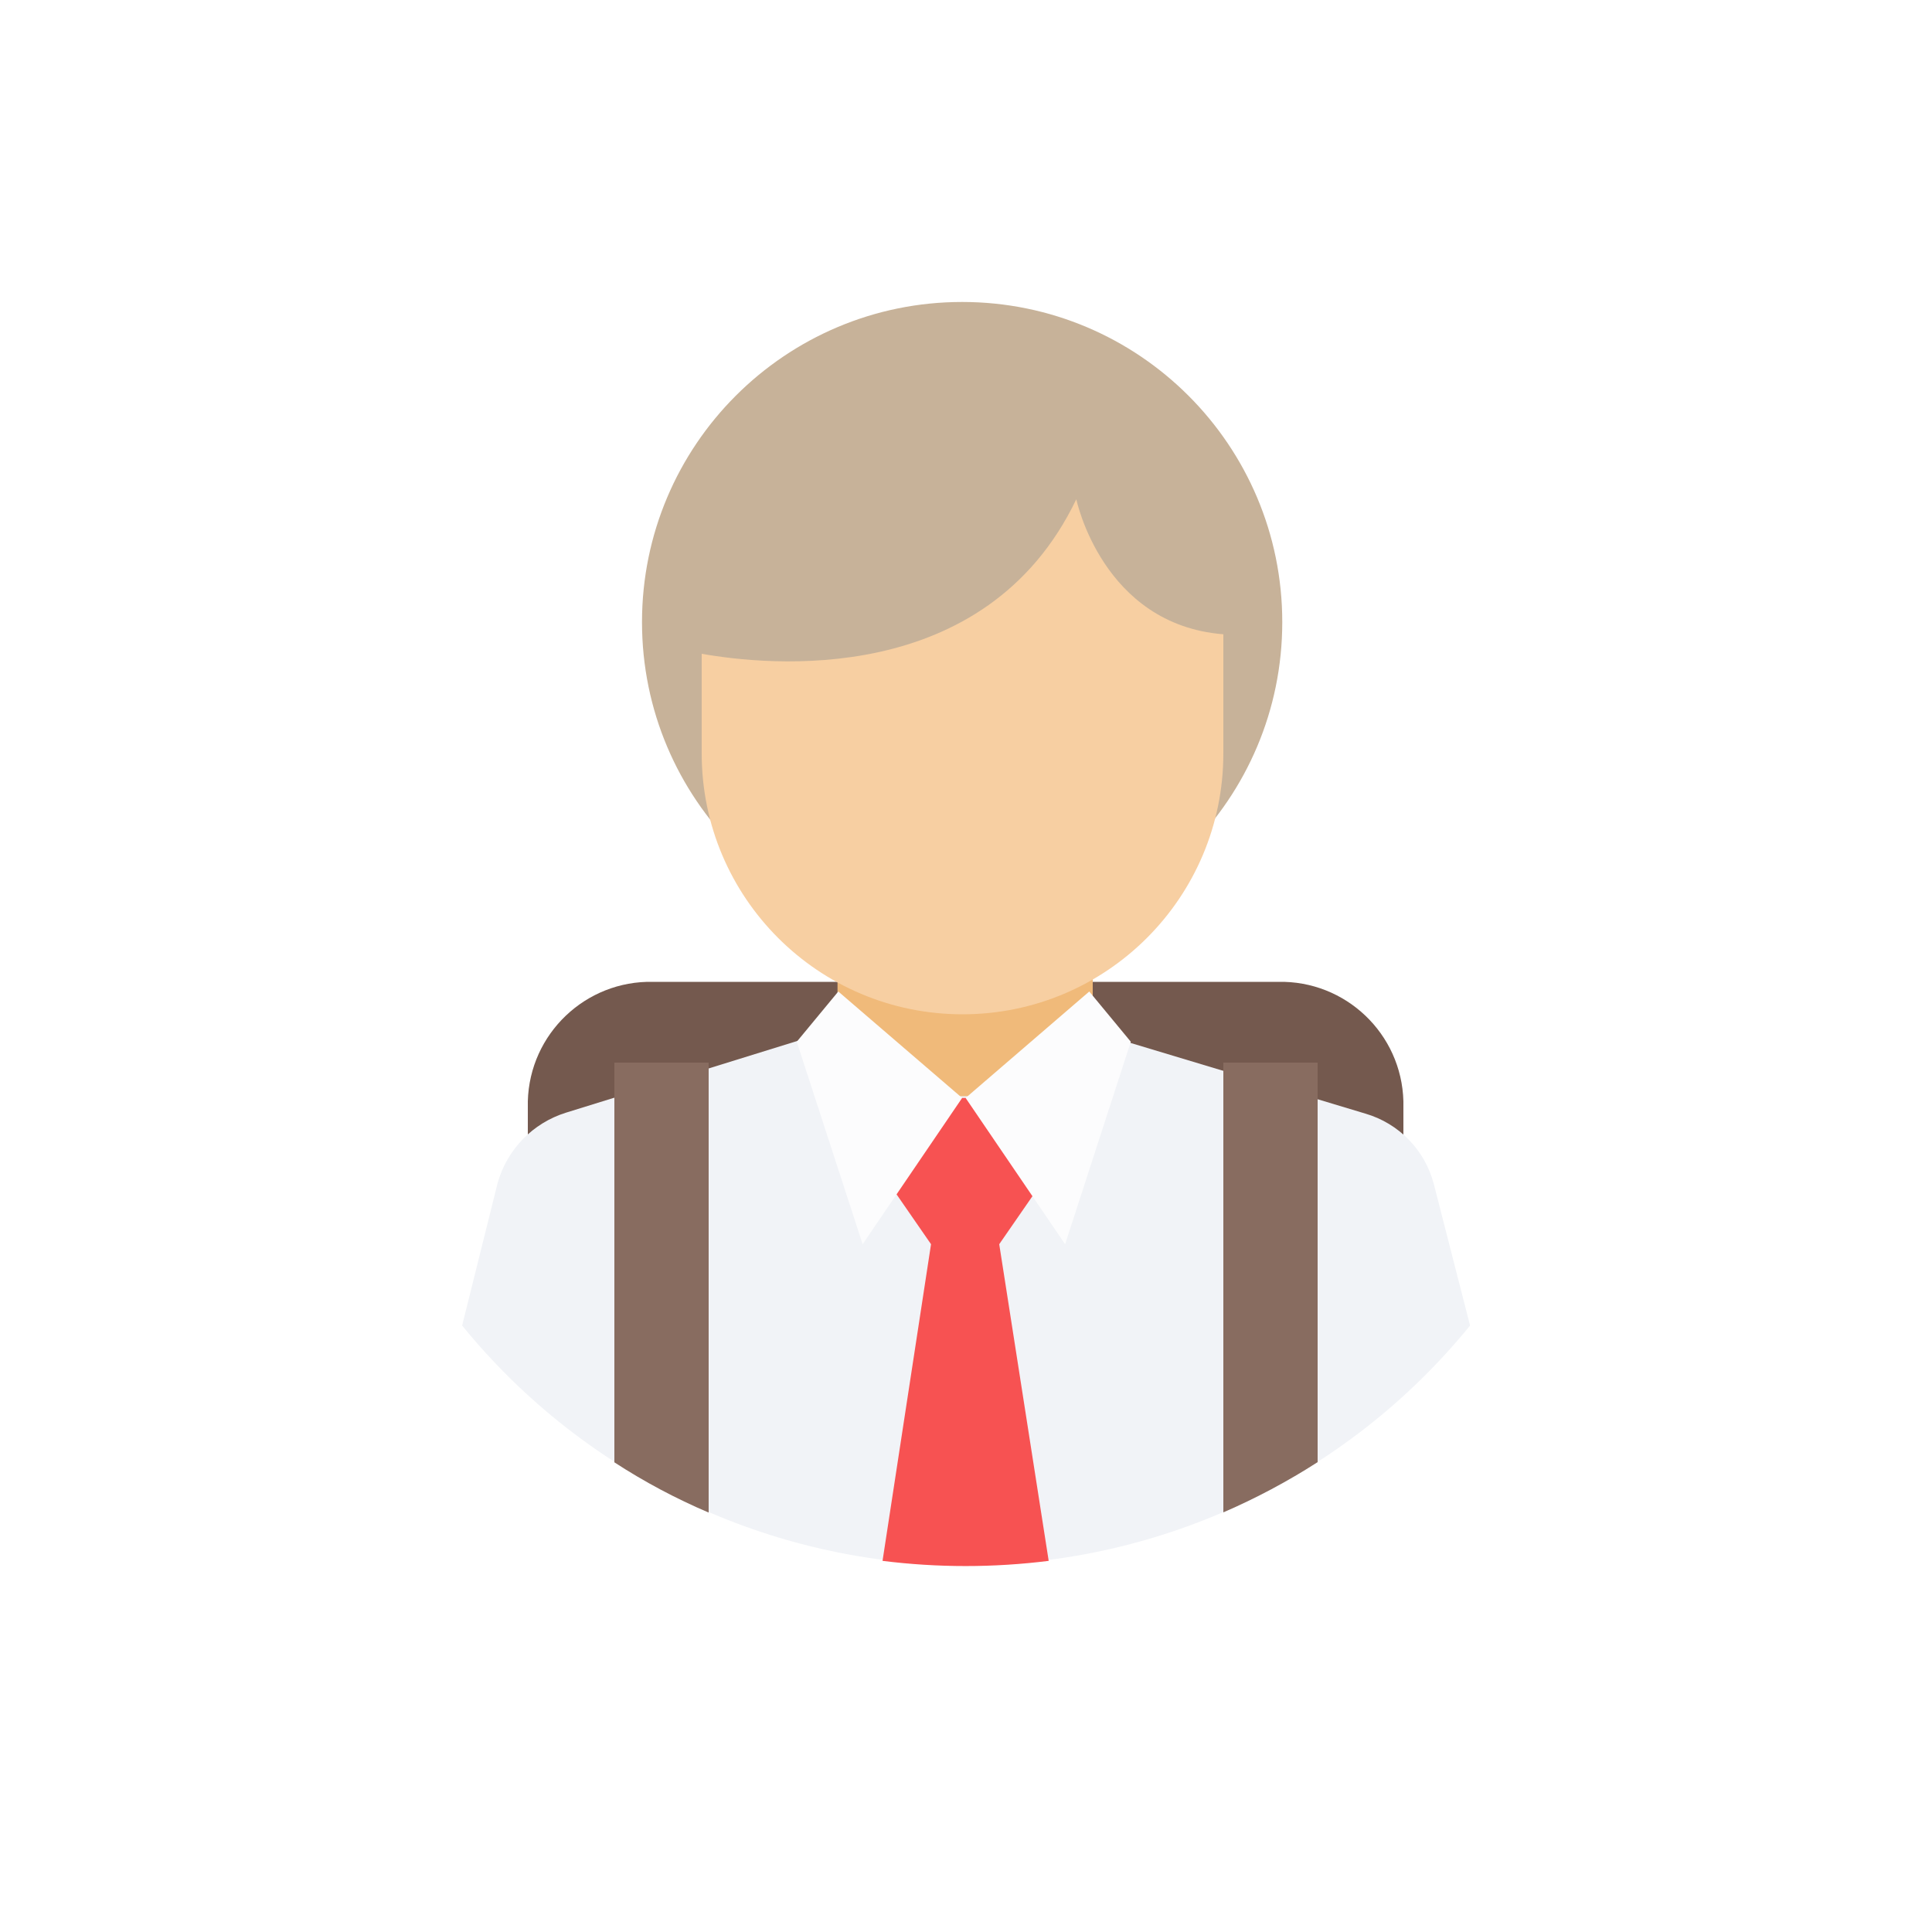
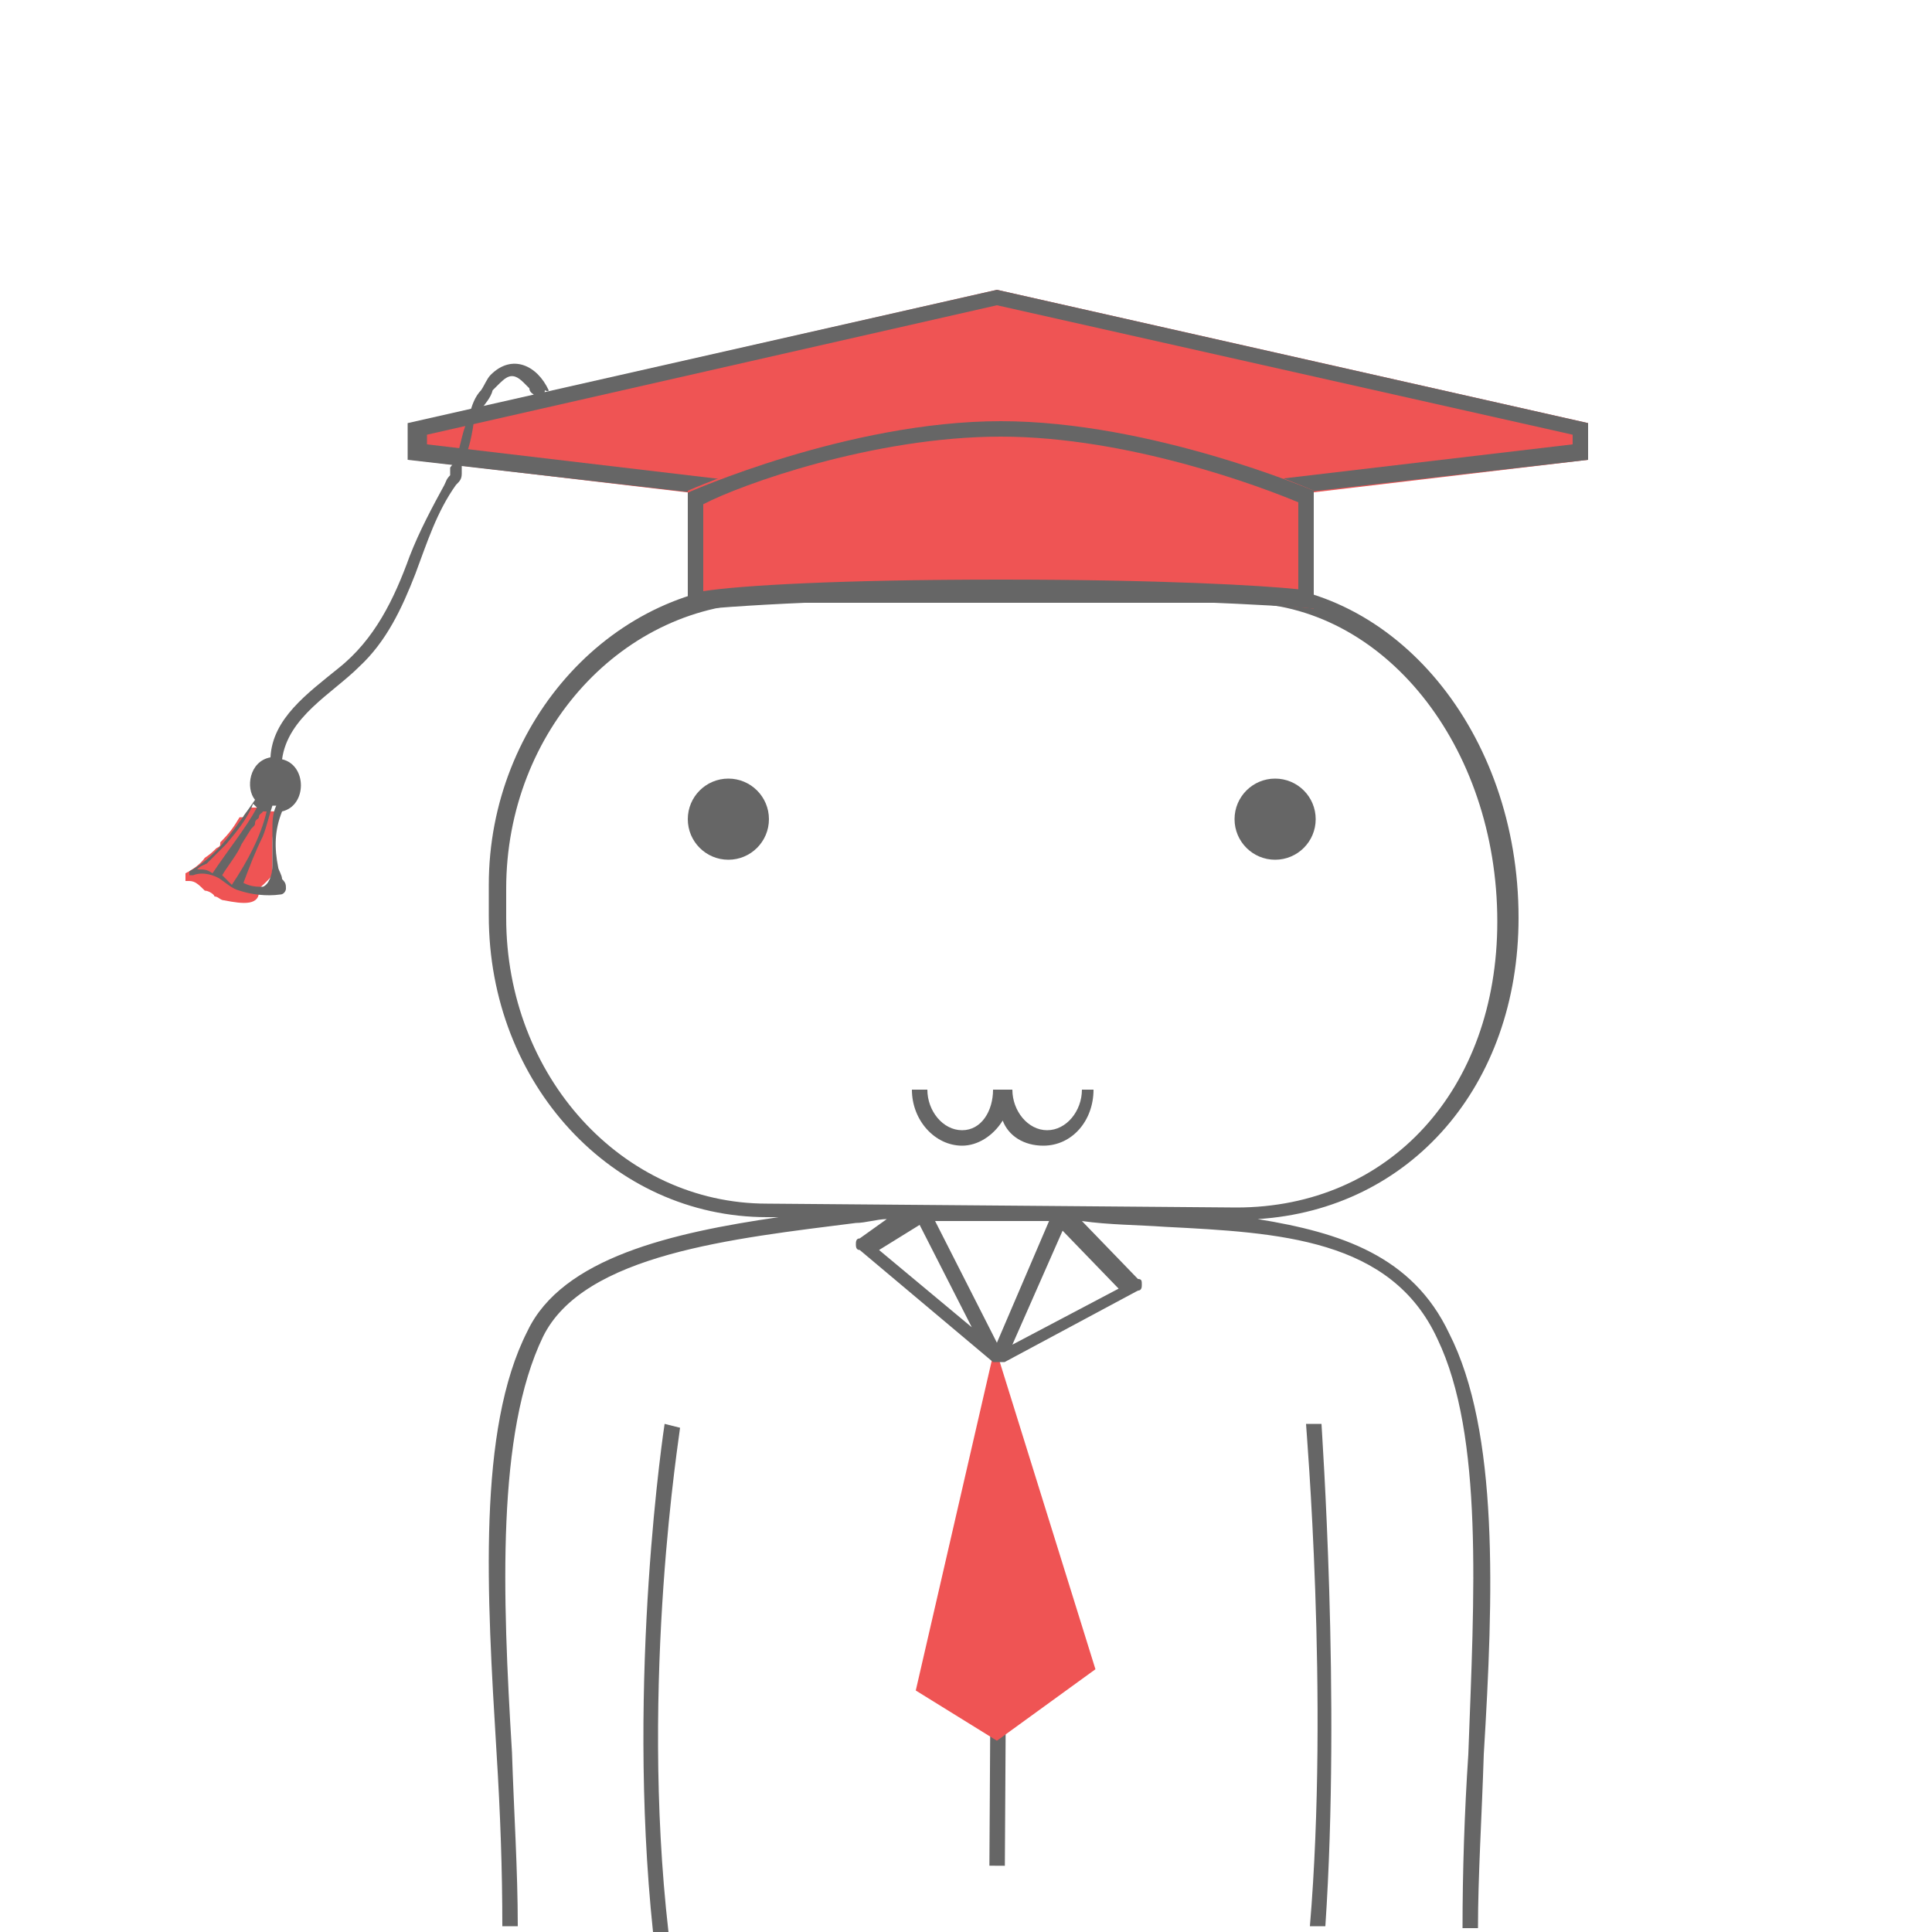
- <svg xmlns="http://www.w3.org/2000/svg" viewBox="0 0 100 100">
-   <defs>
-     <style>.cls-1{fill:#fff;}.cls-2{fill:#74594e;}.cls-3{fill:#f0ba7a;}.cls-4{fill:#f1f3f7;}.cls-5{fill:#c7b299;}.cls-6{fill:#f7cfa2;}.cls-7{fill:#886c60;}.cls-8{fill:#f75252;}.cls-9{fill:#fcfcfd;}</style>
-   </defs>
-   <g id="Layer_2" data-name="Layer 2">
+ <svg xmlns="http://www.w3.org/2000/svg" version="1.1" id="Layer_1" x="0px" y="0px" viewBox="0 0 100 100" style="enable-background:new 0 0 100 100;" xml:space="preserve">
+   <style type="text/css">
+ 	.st0{fill:#FFFFFF;}
+ 	.st1{fill:#666666;}
+ 	.st2{fill:#EF5454;}
+ </style>
+   <rect class="st0" width="100" height="100" />
+   <g id="Layer_2">
    <g id="layout">
-       <rect class="cls-1" width="100" height="100" />
-       <path class="cls-2" d="M72.64,60.59V57a6.35,6.35,0,0,0-6.49-6.18H33.81A6.35,6.35,0,0,0,27.32,57v3.58Z" />
-       <path class="cls-3" d="M56.56,56.34a7.68,7.68,0,0,1-13.21,0V47.7H56.56Z" />
-       <path class="cls-4" d="M74.21,61.27a5.15,5.15,0,0,0-3.54-3.63L58.31,53.92l-3,2.82-10.61,0-3.4-2.87-12,3.72a5.32,5.32,0,0,0-3.54,3.63l-1.84,7.39a33.63,33.63,0,0,0,52.17,0Z" />
-       <circle class="cls-5" cx="49.8" cy="32.2" r="16.57" />
-       <path class="cls-6" d="M55.71,25.84c-4.7,9.81-16,8.6-19.39,8V39a13.48,13.48,0,1,0,27,0V32.83C57.05,32.33,55.71,25.84,55.71,25.84Z" />
-       <path class="cls-7" d="M31.8,75.69a31.76,31.76,0,0,0,4.88,2.6V55H31.8Z" />
-       <path class="cls-7" d="M63.32,78.28a34,34,0,0,0,4.88-2.6V55H63.32Z" />
-       <path class="cls-8" d="M51.14,56.83H48.77l-3.18,3.81,2.6,3.76L45.68,80.79a34.54,34.54,0,0,0,8.6,0L51.72,64.4l2.6-3.76Z" />
-       <polygon class="cls-9" points="43.39 51.32 49.8 56.83 44.65 64.4 41.24 53.92 43.39 51.32" />
-       <polygon class="cls-9" points="56.38 51.32 49.98 56.83 55.13 64.4 58.53 53.92 56.38 51.32" />
+       <rect x="47.6" y="92.2" transform="matrix(5.933917e-03 -1 1 5.933917e-03 -41.2713 143.6205)" class="st1" width="8" height="0.8" />
+       <polygon class="st2" points="51.5,69.7 56.7,86.4 51.6,90.1 47.4,87.5   " />
+       <path class="st1" d="M65.1,63.1c7.9-0.5,13.5-6.9,13.5-15.6c0-9.6-6.4-17.3-14.3-17.3H39.7c-7.9,0-14.4,7.1-14.4,15.6v1.6    c0,8.7,6.4,15.6,14.4,15.6h0.6c-5.5,0.8-11.2,2.1-13,5.9c-2.6,5.1-2.1,13.6-1.6,21.8c0.2,3.2,0.3,6.1,0.3,9h0.8    c0-2.9-0.2-5.9-0.3-9c-0.5-8.2-0.8-16.5,1.6-21.5c2.1-4.3,9.9-5.1,16.2-5.9c0.5,0,1.1-0.2,1.6-0.2l-1.4,1c-0.2,0-0.2,0.2-0.2,0.3    s0,0.3,0.2,0.3l6.9,5.8c0,0,0,0,0.2,0h0.2h0.2l0,0l0,0l6.9-3.7c0.2,0,0.2-0.2,0.2-0.3c0-0.2,0-0.3-0.2-0.3l-2.9-3    c1.4,0.2,2.9,0.2,4.3,0.3c5.9,0.3,11.7,0.6,14.1,5.8c2.4,5,1.9,13.3,1.6,21.5c-0.2,3-0.3,6.1-0.3,9h0.8c0-2.7,0.2-5.8,0.3-9    c0.5-8.2,0.8-16.7-1.8-21.8C73.1,65,69.4,63.8,65.1,63.1z M45.5,64.7l2.1-1.3l2.7,5.3L45.5,64.7z M51.6,69.5l-3.2-6.3h5.9    L51.6,69.5z M57.9,66.7l-5.5,2.9l2.6-5.9L57.9,66.7z M39.7,62.3c-7.5,0-13.5-6.6-13.5-14.8V46c0-8.2,6.1-14.8,13.5-14.8h24.5    c7.4,0,13.3,7.4,13.3,16.5c0,8.7-5.6,14.8-13.5,14.8L39.7,62.3z" />
+       <path class="st1" d="M33.8,100c-1.4-13.3,0.6-26.3,0.6-26.3l0.8,0.2c0,0.2-2.1,13-0.6,26.1H33.8z" />
+       <path class="st1" d="M68.6,99.7h-0.8c1-11.9-0.2-25.8-0.2-26h0.8C68.4,73.9,69.4,87.8,68.6,99.7z" />
+       <path class="st1" d="M56.6,56.4c0,1.6-1.1,2.9-2.6,2.9c-1,0-1.8-0.5-2.1-1.3c-0.5,0.8-1.3,1.3-2.1,1.3c-1.4,0-2.6-1.3-2.6-2.9h0.8    c0,1.1,0.8,2.1,1.8,2.1s1.6-1,1.6-2.1h1c0,1.1,0.8,2.1,1.8,2.1s1.8-1,1.8-2.1H56.6z" />
+       <circle class="st1" cx="37.7" cy="42.4" r="2.1" />
+       <circle class="st1" cx="66" cy="42.4" r="2.1" />
+       <polygon class="st2" points="21.3,21.9 51.6,15 82.2,21.9 82.2,23.8 51.8,27.4 21.3,23.8   " />
+       <path class="st1" d="M51.6,15.8l29.8,6.7V23l-29.7,3.5L22.1,23v-0.5L51.6,15.8 M51.6,15l-30.5,6.9v1.9l30.5,3.5l30.6-3.5v-1.9    L51.6,15z" />
+       <path class="st2" d="M35.6,25.4v6.1c0,0,5.3-0.6,16.2-0.6S68,31.5,68,31.5v-6.1c0,0-8.3-3.7-16.2-3.7S35.6,25.4,35.6,25.4z" />
+       <path class="st1" d="M51.8,22.6c6.6,0,13.5,2.6,15.4,3.4v4.5c-1.9-0.2-7.1-0.5-15.4-0.5s-13.5,0.3-15.4,0.6v-4.5    C38.3,25.1,45.2,22.6,51.8,22.6 M51.8,21.8c-7.9,0-16.2,3.7-16.2,3.7v6.1c0,0,5.3-0.6,16.2-0.6S68,31.5,68,31.5v-6.1    C68,25.4,59.6,21.8,51.8,21.8L51.8,21.8z" />
+       <path class="st2" d="M14.1,45c0-0.2,0-0.2,0-0.3c0-0.3,0-0.8,0-1.1c0-0.6,0.2-1.1,0.2-1.6c-0.3,0-0.6,0-1-0.2h-0.2H13L12.8,42    c0,0-0.2,0.2-0.2,0.3c0,0,0,0-0.2,0c-0.3,0.5-0.5,0.8-1,1.3c0,0.2,0,0.2-0.2,0.3c-0.2,0.2-0.3,0.3-0.6,0.5c-0.2,0.3-0.6,0.6-1,0.8    v0.2c0,0,0,0,0,0.2l0,0l0,0l0,0l0,0h0.2l0,0c0.3,0,0.5,0.2,0.8,0.5l0,0c0.2,0,0.5,0.2,0.5,0.3c0.2,0,0.3,0.2,0.5,0.2    c1,0.2,1.9,0.3,1.8-0.6C14.3,45.2,14.3,45,14.1,45z" />
+       <path class="st1" d="M28.4,20.2L28.4,20.2c-0.6-1.3-1.9-1.9-3-0.8c-0.2,0.2-0.3,0.5-0.5,0.8c-0.3,0.3-0.5,0.8-0.6,1.3v0.2    c0,0.2-0.2,0.2-0.2,0.3c-0.3,0.8-0.3,1.6-0.8,2.2v0.2v0.2c-0.2,0.2-0.2,0.3-0.3,0.5l0,0c-0.6,1.1-1.3,2.4-1.8,3.7    c-0.8,2.2-1.8,4.3-3.7,5.8c-1.6,1.3-3.4,2.6-3.5,4.6c-1.1,0.2-1.3,1.6-0.8,2.2c-1,1.4-1.9,2.9-3.4,3.7c0,0,0,0,0,0.2    c0,0,0,0,0.2,0c0.5-0.2,1.1,0,1.4,0.2c0.3,0.2,0.6,0.5,1,0.6c0.6,0.2,1.4,0.3,2.1,0.2c0.2,0,0.3-0.2,0.3-0.3c0-0.2,0-0.3-0.2-0.5    c0-0.2-0.2-0.5-0.2-0.6c-0.2-1-0.2-1.9,0.2-2.9c1.3-0.3,1.3-2.4,0-2.7c0.3-2.2,2.6-3.4,4-4.8c1.4-1.3,2.2-3,2.9-4.8    c0.6-1.6,1.1-3.2,2.1-4.6l0,0c0.2-0.2,0.3-0.3,0.3-0.6l0,0l0,0c0,0,0,0,0-0.2v-0.2c0.3-0.6,0.5-1.4,0.6-2.1c0-0.2,0.2-0.3,0.2-0.5    l0.2-0.3c0.2-0.3,0.5-0.6,0.6-1l0.2-0.2c0.5-0.5,0.8-0.8,1.4-0.2c0.2,0.2,0.3,0.3,0.3,0.3c0,0.2,0.2,0.3,0.2,0.3l0,0    c0.2,0.3,0.6,0.2,0.6-0.2C28.4,20.3,28.4,20.2,28.4,20.2z M14.1,42.9L14.1,42.9c0,0.2,0,0.3,0,0.6c0,0.2,0,0.2,0,0.3l0,0l0,0    c0,0.3,0,0.5,0,0.8l0,0l0,0v0.2c0,0.5-0.2,1-0.5,1.1l0,0c-0.3,0-0.6,0-1-0.2l0,0c0.3-0.8,0.6-1.6,1-2.4c0.2-0.5,0.3-1,0.5-1.6l0,0    h0.2C14.1,42.1,14.1,42.6,14.1,42.9z M11,45.2C10.7,45,10.6,45,10.2,45c0.2-0.2,0.3-0.2,0.5-0.3c0.3-0.3,0.6-0.6,1-1    c0.5-0.6,1.1-1.3,1.4-2.1l0.2,0.2C12.7,42.9,11.8,44,11,45.2L11,45.2z M11.5,45.3c0.3-0.5,0.8-1.1,1-1.6l0.5-0.8    c0.2-0.2,0.2-0.2,0.2-0.3c0-0.2,0.2-0.2,0.2-0.3c0-0.2,0.2-0.2,0.2-0.3c0,0,0,0,0.2,0c-0.3,1.3-1,2.6-1.8,3.8    C11.8,45.6,11.7,45.5,11.5,45.3L11.5,45.3z" />
    </g>
  </g>
</svg>
